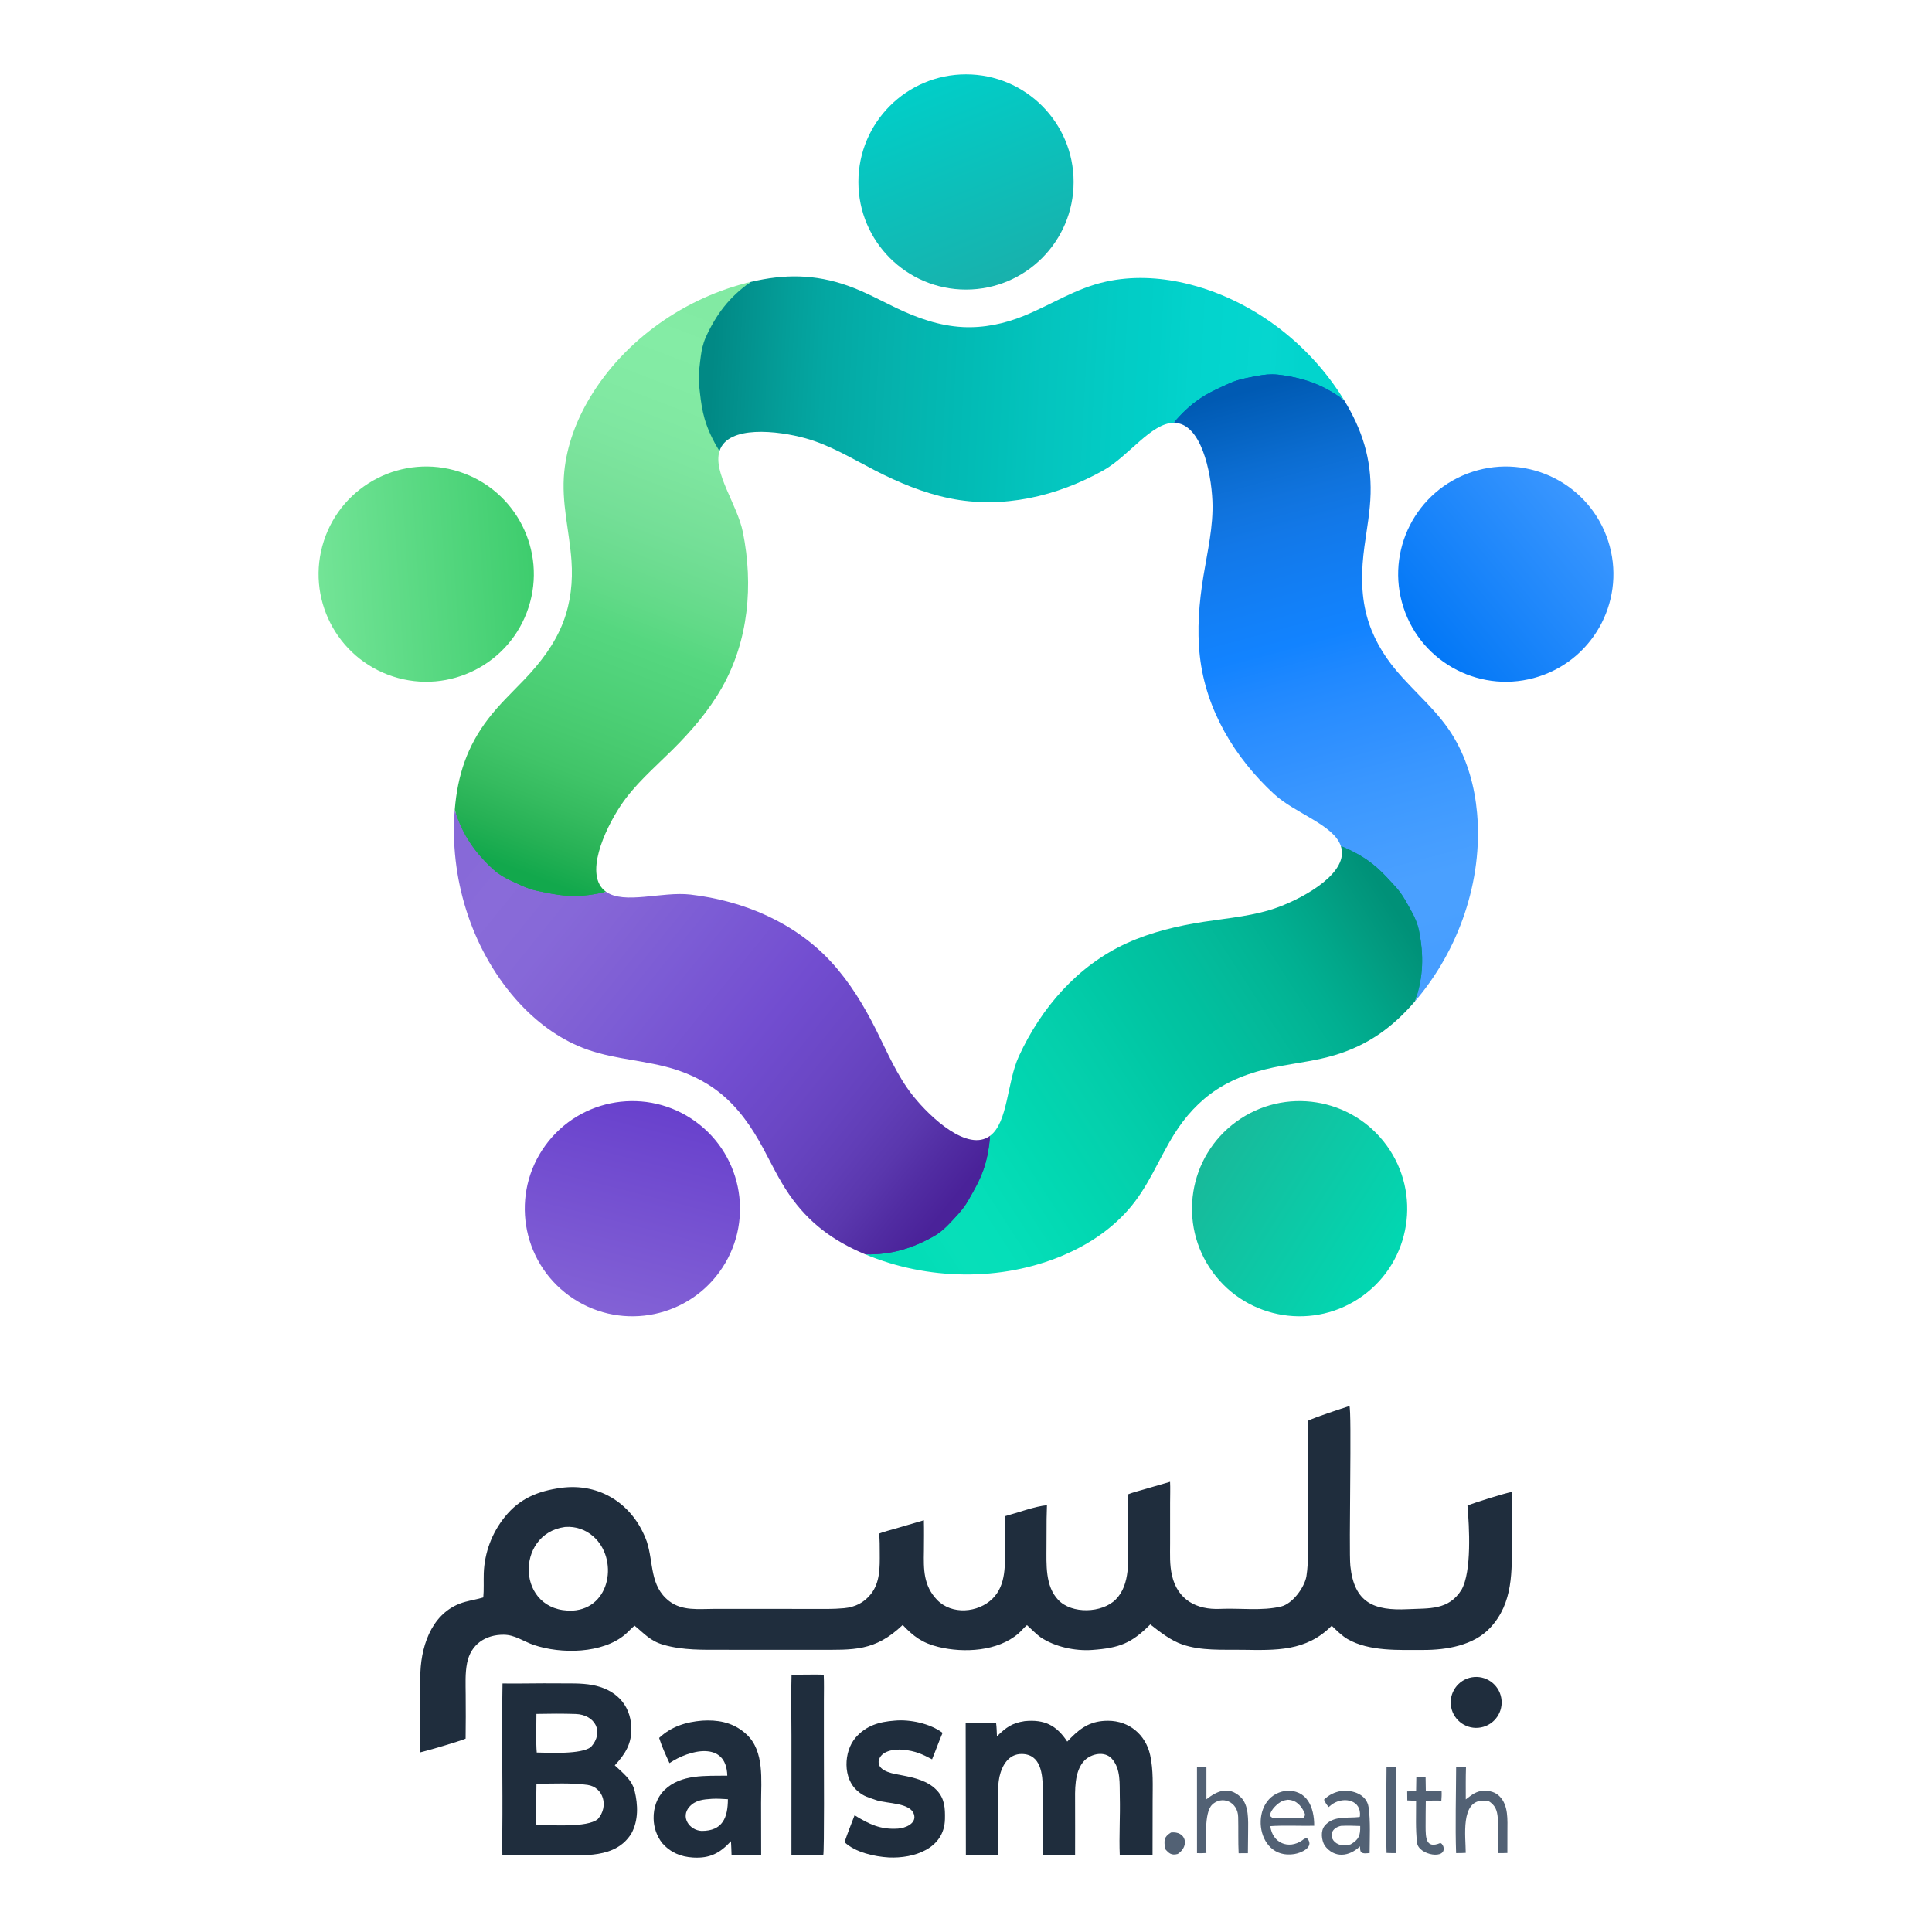
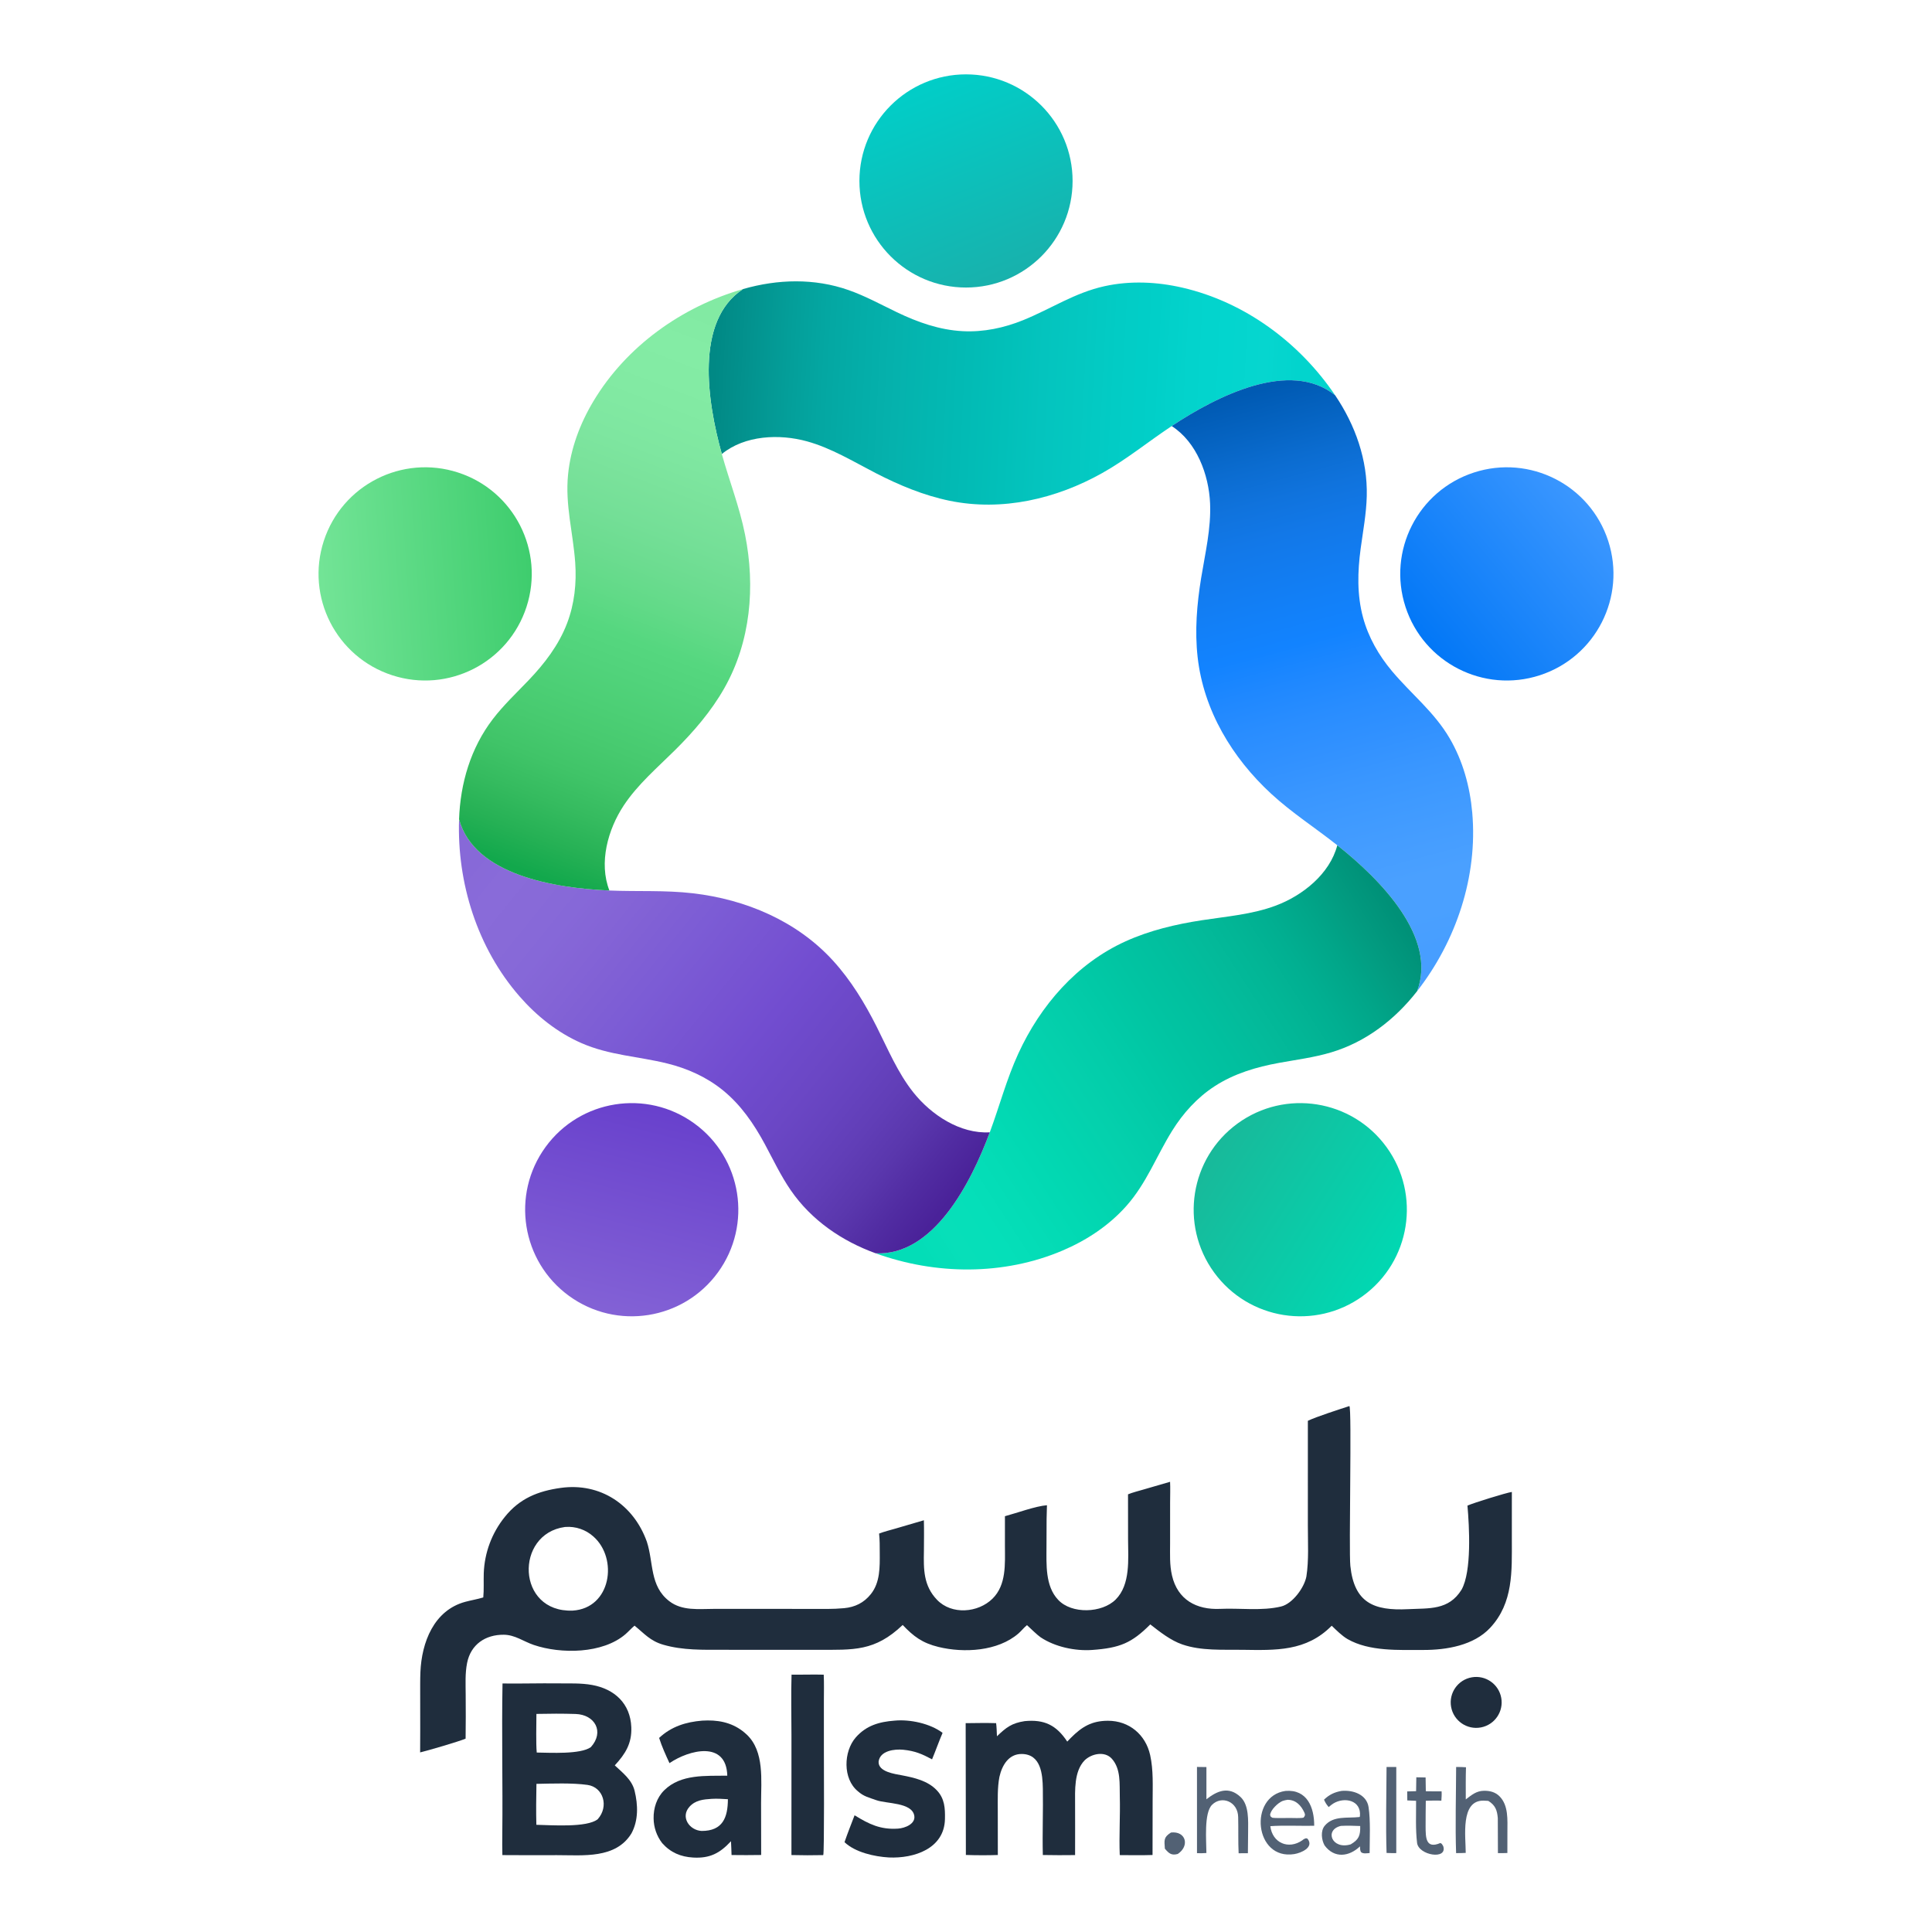
<svg xmlns="http://www.w3.org/2000/svg" width="1024" height="1024" viewBox="0 0 270.933 270.933" version="1.1" role="img" aria-label="Balsm.health · بلسم">
-   <g transform="translate(39.1109,6.5658) scale(0.257292)" aria-label="Balsm">
+   <g transform="translate(40.0231,7.5147) scale(0.254856)" aria-label="Balsm">
    <defs>
-       <path id="v-ribbon" d="M257.162 128.139C254.157 130.243 251.488 132.406 249.088 134.650C246.688 136.894 244.556 139.220 242.626 141.651C240.695 144.082 238.964 146.618 237.367 149.282C235.389 152.581 232.823 157.397 231.623 161.011C230.413 164.694 230.078 167.572 229.607 171.350C229.241 174.338 228.875 177.356 228.828 180.366C228.783 183.256 229.208 186.028 229.522 188.890C230.047 193.583 230.712 198.166 232.027 202.724C232.876 205.667 234.005 208.631 235.372 211.580C236.739 214.528 238.343 217.460 240.141 220.338C244.653 206.066 271.892 209.180 287.050 213.373C300.470 217.096 312.460 224.481 324.756 230.808C337.680 237.458 351.179 243.121 365.484 246.059C394.382 251.996 424.070 245.067 449.488 230.795C463.109 223.139 475.443 205.049 487.682 204.952C489.863 202.352 492.156 199.920 494.538 197.710C496.919 195.499 499.390 193.509 501.926 191.792C505.855 189.133 510.008 187.084 514.309 185.134C516.934 183.951 519.439 182.691 522.201 181.840C525.078 180.955 528.062 180.370 531.017 179.795C534.755 179.076 537.596 178.505 541.473 178.518C545.281 178.542 550.654 179.494 554.403 180.356C557.430 181.052 560.377 181.914 563.285 182.999C566.194 184.084 569.065 185.393 571.940 186.982C574.816 188.571 577.698 190.441 580.628 192.649C561.647 161.481 529.688 137.109 493.532 128.783C479.520 125.567 464.883 124.887 450.776 127.980C434.356 131.571 421.268 140.460 406.004 146.658C395.451 150.950 384.177 153.329 372.750 152.747C359.914 152.087 347.877 147.802 336.387 142.279C327.659 138.072 319.135 133.396 309.972 130.166C292.146 123.879 275.564 123.775 257.162 128.139Z" />
-       <path id="v-seam" d="M254.65 128.97L254.10 129.37L253.53 129.75L252.96 130.13L252.38 130.49L251.80 130.84L251.22 131.18L250.63 131.52L250.05 131.86L249.47 132.19L248.88 132.52L248.31 132.86L247.73 133.20L247 133.65L246.28 134.12L245.57 134.59L244.88 135.09L244.22 135.60L243.58 136.14L242.96 136.70L242.38 137.29L241.83 137.90L241.30 138.52L240.79 139.15L240.28 139.79L239.78 140.42L239.28 141.07L238.80 141.71L238.33 142.36L237.86 143.02L237.40 143.68L236.95 144.34L236.50 145.01L236.07 145.69L235.64 146.37L235.21 147.05L234.79 147.74L234.27 148.62L233.73 149.56L233.18 150.55L232.62 151.57L232.07 152.62L231.52 153.68L230.99 154.76L230.48 155.84L230 156.92L229.55 157.99L229.14 159.04L228.78 160.06L228.47 161.05L228.19 162L227.95 162.93L227.74 163.84L227.55 164.73L227.38 165.62L227.24 166.50L227.10 167.37L226.98 168.25L226.86 169.14L226.75 170.05L226.63 170.98L226.54 171.74L226.45 172.49L226.36 173.25L226.27 174.02L226.19 174.79L226.11 175.57L226.04 176.35L225.98 177.13L225.92 177.92L225.88 178.72L225.85 179.52L225.83 180.33L225.83 181.12L225.84 181.90L225.88 182.68L225.93 183.44L225.99 184.19L226.05 184.93L226.13 185.67L226.21 186.39L226.30 187.11L226.38 187.82L226.46 188.52L226.54 189.23L226.68 190.41L226.82 191.60L226.98 192.79L227.14 193.98L227.33 195.17L227.52 196.37L227.74 197.56L227.97 198.76L228.23 199.95L228.51 201.15L228.81 202.35L229.14 203.54L229.37 204.33L229.62 205.11L229.87 205.89L230.14 206.66L230.42 207.44L230.74 208.20L231.10 208.95L231.49 209.68L231.92 210.41L232.38 211.12L232.86 211.82L233.36 212.51L233.82 213.13L234.30 213.74L234.78 214.35L235.26 214.95L235.75 215.56L236.23 216.16L236.71 216.77L237.18 217.38L237.64 217.99L238.09 218.62L238.52 219.25L238.93 219.90L240.30 219.07L239.92 218.42L239.58 217.75L239.27 217.06L238.99 216.36L238.73 215.66L238.49 214.95L238.27 214.23L238.07 213.51L237.89 212.79L237.71 212.07L237.55 211.36L237.39 210.65L237.21 209.86L237.04 209.09L236.86 208.32L236.68 207.57L236.48 206.83L236.27 206.10L236.05 205.39L235.80 204.68L235.56 203.98L235.33 203.29L235.12 202.59L234.91 201.90L234.61 200.81L234.34 199.73L234.08 198.64L233.85 197.55L233.63 196.45L233.43 195.35L233.25 194.24L233.08 193.12L232.92 191.99L232.77 190.85L232.64 189.71L232.50 188.55L232.42 187.83L232.34 187.12L232.25 186.41L232.17 185.71L232.10 185.02L232.03 184.34L231.96 183.67L231.91 183.01L231.87 182.35L231.84 181.70L231.83 181.06L231.83 180.41L231.84 179.71L231.87 179L231.91 178.29L231.96 177.58L232.02 176.86L232.08 176.13L232.16 175.41L232.23 174.67L232.32 173.94L232.40 173.20L232.49 172.46L232.58 171.72L232.70 170.80L232.81 169.91L232.92 169.06L233.04 168.24L233.16 167.45L233.29 166.67L233.44 165.90L233.60 165.14L233.78 164.37L233.98 163.59L234.21 162.78L234.47 161.96L234.76 161.13L235.11 160.24L235.50 159.31L235.93 158.35L236.40 157.37L236.88 156.37L237.39 155.38L237.91 154.40L238.43 153.45L238.95 152.53L239.45 151.65L239.94 150.82L240.33 150.19L240.72 149.55L241.12 148.93L241.52 148.31L241.93 147.69L242.34 147.08L242.76 146.47L243.19 145.87L243.63 145.28L244.07 144.69L244.52 144.10L244.98 143.52L245.44 142.94L245.91 142.37L246.39 141.80L246.87 141.22L247.33 140.63L247.79 140.02L248.23 139.39L248.67 138.76L249.11 138.10L249.54 137.44L249.99 136.77L250.44 136.10L250.80 135.58L251.17 135.06L251.54 134.54L251.93 134.02L252.33 133.51L252.74 133.01L253.17 132.51L253.62 132.03L254.09 131.56L254.58 131.10L255.08 130.66L255.62 130.24Z" />
-       <circle id="v-head" cx="374.5" cy="73.655" r="58.65" />
+       <path id="v-ribbon" d="M251.822 129.569C225.217 146.988 232.086 191.44 240.141 220.338C252.798 209.967 271.894 209.174 287.05 213.373C300.471 217.091 312.46 224.481 324.756 230.808C337.68 237.458 351.179 243.121 365.484 246.059C394.382 251.995 424.073 245.073 449.488 230.795C463.111 223.142 474.772 213.522 487.682 204.952C512.676 188.361 552.83 168.092 577.618 188.012C557.997 158.993 527.883 136.68 493.532 128.783C479.521 125.562 464.884 124.891 450.776 127.98C434.357 131.575 421.266 140.456 406.004 146.658C395.45 150.947 384.177 153.332 372.75 152.747C359.914 152.09 347.874 147.808 336.387 142.279C327.657 138.077 319.135 133.397 309.972 130.166C291.124 123.52 270.874 124.083 251.822 129.569Z" />
+       <circle id="v-head" cx="374.5" cy="70.08" r="58.65" />
      <linearGradient id="v-ribbon-axis" gradientUnits="userSpaceOnUse" x1="236.232" y1="170.556" x2="557.445" y2="187.401" />
      <linearGradient id="v-gradient-aqua" href="#v-ribbon-axis">
        <stop offset="0" stop-color="#018985" />
        <stop offset="0.062" stop-color="#03938F" />
        <stop offset="0.125" stop-color="#049E99" />
        <stop offset="0.188" stop-color="#04A7A2" />
        <stop offset="0.25" stop-color="#04ADA8" />
        <stop offset="0.312" stop-color="#05B2AD" />
        <stop offset="0.375" stop-color="#03B7B1" />
        <stop offset="0.435" stop-color="#02BBB5" />
        <stop offset="0.5" stop-color="#02C0B9" />
        <stop offset="0.562" stop-color="#04C4BE" />
        <stop offset="0.625" stop-color="#04C8C1" />
        <stop offset="0.688" stop-color="#02CCC5" />
        <stop offset="0.75" stop-color="#01CFC8" />
        <stop offset="0.812" stop-color="#03D3CC" />
        <stop offset="0.875" stop-color="#03D5CE" />
        <stop offset="0.938" stop-color="#06D6CF" />
        <stop offset="1" stop-color="#02D4CD" />
      </linearGradient>
      <linearGradient id="v-gradient-blue" href="#v-ribbon-axis">
        <stop offset="0" stop-color="#005AB3" />
        <stop offset="0.062" stop-color="#0563C1" />
        <stop offset="0.125" stop-color="#0B6CD0" />
        <stop offset="0.188" stop-color="#1073DD" />
        <stop offset="0.25" stop-color="#1278E8" />
        <stop offset="0.312" stop-color="#127CF0" />
        <stop offset="0.375" stop-color="#1280F8" />
        <stop offset="0.435" stop-color="#1283FF" />
        <stop offset="0.5" stop-color="#1F88FF" />
        <stop offset="0.562" stop-color="#298DFF" />
        <stop offset="0.625" stop-color="#3191FF" />
        <stop offset="0.688" stop-color="#3996FF" />
        <stop offset="0.75" stop-color="#3F9AFF" />
        <stop offset="0.812" stop-color="#459DFF" />
        <stop offset="0.875" stop-color="#4AA0FF" />
        <stop offset="0.938" stop-color="#4AA0FF" />
        <stop offset="1" stop-color="#479EFF" />
      </linearGradient>
      <linearGradient id="v-gradient-emerald" href="#v-ribbon-axis">
        <stop offset="0" stop-color="#009178" />
        <stop offset="0.062" stop-color="#029B80" />
        <stop offset="0.125" stop-color="#01A689" />
        <stop offset="0.188" stop-color="#01AF91" />
        <stop offset="0.25" stop-color="#02B696" />
        <stop offset="0.312" stop-color="#03BB9B" />
        <stop offset="0.375" stop-color="#01C09F" />
        <stop offset="0.435" stop-color="#01C4A2" />
        <stop offset="0.5" stop-color="#01C9A6" />
        <stop offset="0.562" stop-color="#03CDAA" />
        <stop offset="0.625" stop-color="#04D1AD" />
        <stop offset="0.688" stop-color="#02D5B0" />
        <stop offset="0.75" stop-color="#02D9B3" />
        <stop offset="0.812" stop-color="#04DCB6" />
        <stop offset="0.875" stop-color="#05DFB9" />
        <stop offset="0.938" stop-color="#07DFB9" />
        <stop offset="1" stop-color="#03DDB7" />
      </linearGradient>
      <linearGradient id="v-gradient-violet" href="#v-ribbon-axis">
        <stop offset="0" stop-color="#4A2299" />
        <stop offset="0.062" stop-color="#512CA2" />
        <stop offset="0.125" stop-color="#5A37AD" />
        <stop offset="0.188" stop-color="#613EB7" />
        <stop offset="0.25" stop-color="#6643BF" />
        <stop offset="0.312" stop-color="#6B47C5" />
        <stop offset="0.375" stop-color="#6E4ACB" />
        <stop offset="0.435" stop-color="#724DD0" />
        <stop offset="0.5" stop-color="#7652D2" />
        <stop offset="0.562" stop-color="#7957D3" />
        <stop offset="0.625" stop-color="#7C5CD5" />
        <stop offset="0.688" stop-color="#8060D5" />
        <stop offset="0.75" stop-color="#8464D6" />
        <stop offset="0.812" stop-color="#8668D8" />
        <stop offset="0.875" stop-color="#886AD8" />
        <stop offset="0.938" stop-color="#896BD9" />
        <stop offset="1" stop-color="#8769D8" />
      </linearGradient>
      <linearGradient id="v-gradient-mint" href="#v-ribbon-axis">
        <stop offset="0" stop-color="#12A84C" />
        <stop offset="0.062" stop-color="#26B155" />
        <stop offset="0.125" stop-color="#35BB5F" />
        <stop offset="0.188" stop-color="#40C468" />
        <stop offset="0.25" stop-color="#47CA6F" />
        <stop offset="0.312" stop-color="#4CCF75" />
        <stop offset="0.375" stop-color="#51D37B" />
        <stop offset="0.435" stop-color="#55D77F" />
        <stop offset="0.5" stop-color="#62DA88" />
        <stop offset="0.562" stop-color="#6CDC90" />
        <stop offset="0.625" stop-color="#74DF97" />
        <stop offset="0.688" stop-color="#7AE29B" />
        <stop offset="0.75" stop-color="#7EE6A0" />
        <stop offset="0.812" stop-color="#81E9A2" />
        <stop offset="0.875" stop-color="#83EBA4" />
        <stop offset="0.938" stop-color="#84ECA5" />
        <stop offset="1" stop-color="#82EAA3" />
      </linearGradient>
-       <linearGradient id="v-head-axis" gradientUnits="userSpaceOnUse" x1="351.006" y1="15.035" x2="397.934" y2="132.355" />
+       <linearGradient id="v-head-axis" gradientUnits="userSpaceOnUse" x1="351.036" y1="11.420" x2="397.964" y2="128.740" />
      <linearGradient id="v-head-aqua" href="#v-head-axis">
        <stop offset="0" stop-color="#00CFC9" />
        <stop offset="1" stop-color="#19B0AB" />
      </linearGradient>
      <linearGradient id="v-head-blue" href="#v-head-axis">
        <stop offset="0" stop-color="#3D98FF" />
        <stop offset="1" stop-color="#0076F6" />
      </linearGradient>
      <linearGradient id="v-head-emerald" href="#v-head-axis">
        <stop offset="0" stop-color="#00D9B3" />
        <stop offset="1" stop-color="#19B899" />
      </linearGradient>
      <linearGradient id="v-head-violet" href="#v-head-axis">
        <stop offset="0" stop-color="#8463D6" />
        <stop offset="1" stop-color="#673FCC" />
      </linearGradient>
      <linearGradient id="v-head-mint" href="#v-head-axis">
        <stop offset="0" stop-color="#75E598" />
        <stop offset="1" stop-color="#3CCC6C" />
      </linearGradient>
    </defs>
    <g id="v-ring">
-       <use href="#v-seam" fill="url(#v-gradient-aqua)" />
-       <use href="#v-seam" transform="rotate(72 374.5 383)" fill="url(#v-gradient-blue)" />
-       <use href="#v-seam" transform="rotate(144 374.5 383)" fill="url(#v-gradient-emerald)" />
-       <use href="#v-seam" transform="rotate(216 374.5 383)" fill="url(#v-gradient-violet)" />
-       <use href="#v-seam" transform="rotate(288 374.5 383)" fill="url(#v-gradient-mint)" />
-       <use href="#v-seam" fill="url(#v-gradient-aqua)" />
-       <use href="#v-seam" transform="rotate(72 374.5 383)" fill="url(#v-gradient-blue)" />
-       <use href="#v-seam" transform="rotate(144 374.5 383)" fill="url(#v-gradient-emerald)" />
-       <use href="#v-seam" transform="rotate(216 374.5 383)" fill="url(#v-gradient-violet)" />
-       <use href="#v-seam" transform="rotate(288 374.5 383)" fill="url(#v-gradient-mint)" />
-       <use href="#v-seam" fill="url(#v-gradient-aqua)" />
-       <use href="#v-seam" transform="rotate(72 374.5 383)" fill="url(#v-gradient-blue)" />
-       <use href="#v-seam" transform="rotate(144 374.5 383)" fill="url(#v-gradient-emerald)" />
-       <use href="#v-seam" transform="rotate(216 374.5 383)" fill="url(#v-gradient-violet)" />
-       <use href="#v-seam" transform="rotate(288 374.5 383)" fill="url(#v-gradient-mint)" />
      <use href="#v-ribbon" fill="url(#v-gradient-aqua)" />
      <use href="#v-ribbon" transform="rotate(72 374.5 383)" fill="url(#v-gradient-blue)" />
      <use href="#v-ribbon" transform="rotate(144 374.5 383)" fill="url(#v-gradient-emerald)" />
      <use href="#v-ribbon" transform="rotate(216 374.5 383)" fill="url(#v-gradient-violet)" />
      <use href="#v-ribbon" transform="rotate(288 374.5 383)" fill="url(#v-gradient-mint)" />
    </g>
    <g id="v-heads">
      <use href="#v-head" fill="url(#v-head-aqua)" />
      <use href="#v-head" transform="rotate(72 374.5 383)" fill="url(#v-head-blue)" />
      <use href="#v-head" transform="rotate(144 374.5 383)" fill="url(#v-head-emerald)" />
      <use href="#v-head" transform="rotate(216 374.5 383)" fill="url(#v-head-violet)" />
      <use href="#v-head" transform="rotate(288 374.5 383)" fill="url(#v-head-mint)" />
    </g>
  </g>
  <g transform="translate(53.4783,191.7379) scale(1.360128)">
    <g transform="translate(-75.1,-194.95)">
      <g style="display:inline" id="g2" transform="matrix(0.05638158,0,0,0.05638158,77.26084,194.9944)">
        <g id="g5" transform="matrix(1.015193,0,0,1.015193,-25.93985,-11.06128)">
          <path fill="#526174" fill-rule="evenodd" d="m 1616.38,773.268 c 39.21,-3.219 52,30.059 51.78,62.775 -23.41,0.462 -56.87,-1.032 -79.04,0.701 3.65,30.188 32.66,42.75 57.64,25.461 2.15,-2.021 7.43,-5.542 9.95,-2.136 11.05,15.177 -12.36,25.036 -24.49,26.973 -71.99,11.505 -82.74,-104.259 -15.84,-113.774 z m 3.84,15.965 c 15.09,0.13 24.41,10.207 30.35,23.246 1.74,3.827 1.03,5.981 -1.67,8.887 -4.47,1.285 -19.22,0.678 -24.65,0.613 -6.62,-0.029 -26.59,0.664 -31.94,-0.539 -3.12,-2.446 -2.36,-1.201 -3.56,-4.906 0.72,-9.12 14.34,-21.971 22.46,-25.209 2.39,-0.952 6.41,-1.664 9.01,-2.092 z" id="path7-6" />
          <path fill="#526174" fill-rule="evenodd" d="m 1717.33,773.25 c 21.52,-2.025 45.35,6.825 48.75,29.107 3.73,24.414 1.96,57.953 1.91,82.804 -5.1,0.38 -11.5,1.675 -15.26,-1.49 -2.16,-2.917 -1.93,-6.866 -2.11,-10.558 -19.54,18.711 -46.14,22.065 -63.71,-1.603 -5.59,-9.767 -7.55,-26.097 0.06,-35.352 15.61,-18.992 41.56,-13.263 62.9,-15.911 0.28,-0.426 0.6,-0.847 0.65,-1.361 2.92,-28.927 -27.93,-35.515 -48.32,-22.728 -2.98,1.872 -5.37,3.981 -7.94,6.193 -4.5,-5.288 -5.55,-7.24 -8.43,-13.327 9.23,-9.025 18.98,-13.593 31.5,-15.774 z m -1.02,62.993 c 10.41,-0.606 24.33,-0.274 34.69,0.21 0.46,16.874 -2.29,24.364 -17.07,33.051 -33.86,10.273 -48.17,-26.153 -17.62,-33.261 z" id="path8-2" />
          <path fill="#526174" d="m 1923.83,730.136 c 5.91,-0.189 11.83,0.207 17.74,0.5 -0.62,18.931 -0.35,38.893 -0.37,57.905 10.43,-7.925 19.01,-15.447 33.01,-15.559 10.54,-0.084 20.22,2.347 27.87,10.072 16.26,16.398 14.1,42.46 14.1,63.772 l -0.06,38.257 c -5.53,0.306 -11.46,0.212 -17.02,0.231 -0.18,-21.003 -0.25,-42.008 -0.22,-63.012 -1.18,-14.377 -4.49,-23.322 -17.13,-31.112 -2.9,-0.247 -5.8,-0.39 -8.71,-0.429 -42.01,-0.556 -31.87,65.504 -31.93,94.106 -5.77,0.458 -11.54,0.384 -17.33,0.399 -1.72,-47.696 -0.11,-106.658 0.05,-155.13" id="path10-0" />
          <path fill="#526174" d="m 1457,730.046 17.01,0.232 v 58.04 c 18.99,-14.925 39.81,-24.34 61.36,-4.233 15.69,14.647 13.79,42.78 13.74,62.923 q -0.045,19.218 -0.39,38.433 c -5.48,0.134 -11.19,0.086 -16.69,0.119 -1.05,-20.368 -0.28,-43.928 -0.82,-64.883 -0.33,-28.358 -29.76,-39.773 -47.12,-22.348 -14.73,14.779 -10.16,64.579 -10.11,86.776 -6.26,0.536 -10.67,0.436 -16.94,0.277 z" id="path11-3" />
          <path fill="#526174" d="m 1852.11,748.691 16.72,0.322 0.39,24.842 c 9.03,0.301 19.31,0.128 28.43,0.159 0.34,5.827 -0.08,11.017 -0.44,16.826 -9.42,-0.502 -18.61,-0.117 -28.03,0.154 -0.14,15.351 -0.43,30.807 -0.35,46.156 0.1,19.728 -0.01,41.324 26.59,29.92 3.2,1.45 2.86,2.175 5.14,5.654 8.2,25.348 -44.4,16.672 -47.11,-5.947 -2.97,-24.903 -1.6,-50.576 -1.75,-75.706 l -15.83,-0.698 -0.2,-16.198 16.03,-0.458 z" id="path14-1" />
          <path fill="#526174" d="m 1798.48,730.129 17.54,0.013 -0.02,155.107 c -5.33,0.25 -12.03,-0.109 -17.49,-0.271 -1.59,-48.596 -0.23,-105.737 -0.03,-154.849" id="path15-7" />
          <path fill="#1F2D3D" d="m 1951.97,568.627 c 24.84,-4.372 48.55,12.117 53.09,36.92 4.54,24.804 -11.78,48.625 -36.56,53.338 -25.01,4.76 -49.11,-11.76 -53.7,-36.806 -4.59,-25.046 12.1,-49.037 37.17,-53.452" id="path9-7" style="display:inline" transform="translate(-7.3901206e-6)" />
          <path fill="#526174" d="m 1410.2,848.169 c 26.93,-2.965 34.06,24.11 12.2,38.646 -11.52,3.179 -16.1,-1.169 -23.23,-9.552 -1.05,-15.188 -2.6,-20.478 11.03,-29.094" id="path16-2" />
        </g>
        <g id="g3" style="display:inline" transform="translate(-7.3901206e-6)">
          <path fill="#1F2D3D" fill-rule="evenodd" d="m 183.253,577.457 c 33.649,0.483 67.757,-0.605 101.47,-0.163 21.019,0.26 41.635,-0.855 62.39,2.902 41.152,7.45 69.928,34.045 71.644,77.202 1.181,29.707 -10.762,48.737 -30.219,69.839 14.317,13.439 31.313,26.262 36.24,46.395 6.361,25.994 7.111,54.147 -5.71,77.909 -28.754,47.018 -88.568,39.797 -136.396,39.863 -33.227,0.152 -66.454,0.116 -99.68,-0.109 -0.348,-12.892 -0.269,-26.516 -0.131,-39.434 0.974,-91.317 -1.281,-183.137 0.392,-274.404 z m 62.043,183.572 c 28.483,-0.513 65.167,-2.024 93.314,1.915 29.037,4.064 39.629,39.374 18.784,62.658 -19.423,15.915 -85.578,10.795 -112.259,10.291 -0.637,-23.622 -0.306,-51.171 0.161,-74.864 z m -0.051,-127.907 c 23.88,-0.52 47.716,-0.654 71.584,0.111 35.416,1.135 53.182,32.619 27.936,60.667 -18.941,13.549 -74.662,10.121 -98.921,9.86 -1.603,-16.307 -0.643,-52.797 -0.599,-70.638 z" id="path2-9" />
          <path fill="#1F2D3D" fill-rule="evenodd" d="m 548.55,645.395 c 3.314,-0.178 6.632,-0.285 9.951,-0.323 27.249,-0.15 51.314,6.933 71.439,25.922 32.485,30.652 26.099,83.527 26.133,124.894 l 0.163,95.215 c -18.051,0.304 -36.106,0.324 -54.158,0.061 -0.149,-8.308 -0.66,-16.937 -1.035,-25.264 -20.204,21.87 -38.517,31.644 -69.141,29.887 -22.835,-1.309 -41.34,-9.154 -56.653,-26.346 a 75.34,75.34 0 0 1 -15.7,-45.134 c -0.376,-19.001 5.783,-38.072 19.381,-51.519 30.419,-30.08 76.245,-26.045 115.354,-26.751 -1.726,-64.643 -69.816,-47.316 -105.715,-22.904 -7.055,-15.361 -13.803,-29.968 -18.936,-46.093 22.226,-20.838 49.072,-29.252 78.917,-31.645 z m 17.242,143.031 c 9.995,-0.614 19.624,0.123 29.603,0.683 -0.092,33.158 -9.287,58.203 -48.172,58.019 -22.262,-1.23 -39.006,-25.494 -22.08,-44.26 10.941,-12.132 25.354,-13.464 40.649,-14.442 z" id="path3-8" />
          <path fill="#1F2D3D" d="m 900.387,645.4 c 27.811,-2.693 65.106,5.259 87.6,22.384 -6.797,15.857 -12.576,32.38 -19.245,48.403 -18.164,-9.714 -31.046,-15.365 -52.68,-17.53 -15.565,-1.558 -42.496,1.435 -45.086,21.738 -0.902,18.759 29.906,22.545 42.379,24.949 23.077,4.449 47.336,9.891 63.922,27.276 14.662,15.367 15.465,33.085 15.036,52.878 -1.173,54.102 -56.528,72.223 -102.561,70.13 -26.208,-1.514 -61.48,-9.255 -81.095,-27.976 5.629,-16.39 12.196,-32.955 18.408,-49.171 26.503,16.292 47.347,26.558 79.394,24.396 12.911,-0.871 32.462,-8.611 29.768,-23.712 -4.375,-24.525 -50.922,-21.543 -69.596,-28.36 -13.235,-4.832 -22.949,-6.62 -33.691,-16.39 -27.623,-22.598 -26.233,-72.558 -3.699,-98.299 19.053,-21.764 42.888,-28.634 71.146,-30.716" id="path4-6" />
          <path fill="#1F2D3D" d="m 711.806,561.285 c 19.576,0.305 39.427,-0.495 58.837,0.056 0.767,14.489 0.277,33.145 0.279,47.857 l 0.015,86.011 c 0.007,17.52 0.959,192.719 -1.169,196.103 -19.384,0.429 -38.777,0.394 -58.16,-0.103 l 0.025,-218.192 c -0.005,-35.888 -0.986,-76.302 0.173,-111.732" id="path5-5" />
          <path fill="#1F2D3D" d="m 1138.04,646.319 c 36.1,-3.483 58.09,7.376 77.92,37.411 2.12,-2.261 4.27,-4.493 6.46,-6.695 20.39,-20.54 38.45,-31.358 68,-31.388 38.69,-0.04 68.87,25.325 77.16,62.793 6.13,27.684 4.5,56.44 4.52,84.608 l -0.16,98.063 c -19.26,0.665 -40.64,0.325 -59.95,0.196 -1.44,-35.081 1.04,-71.613 0.08,-106.833 -0.64,-23.33 2.28,-50.388 -14.48,-69.311 -12.96,-14.619 -37.29,-9.471 -49.91,2.919 -19.5,20.101 -17.4,55.135 -17.38,81.034 l 0.07,42.989 -0.07,49.167 c -19.66,0.285 -39.33,0.238 -58.99,-0.142 -0.99,-40.194 0.74,-80.895 0.03,-121.205 -0.46,-26.424 -3.39,-63.159 -38.52,-63.536 -24.13,-0.26 -36.22,21.024 -40.87,41.802 -3.9,19.736 -3.02,42.798 -3.02,63.204 l 0.09,79.736 c -17.98,0.625 -40.56,0.557 -58.43,-0.097 l -0.39,-240.999 c 18.32,-0.166 37.43,-0.612 55.68,-0.014 1.01,7.178 1.18,16.583 1.52,23.987 16.98,-16.196 26.78,-23.962 50.64,-27.689" id="path6-7" />
        </g>
        <g id="g4" transform="matrix(17.73629,0,0,17.73629,-1370.321,-3458.477)">
          <path fill="#1F2D3D" fill-rule="evenodd" d="m 1731.9,70.168 c 4.76,4.116 -1.21,263.923 1.76,292.273 7.08,67.575 43.02,82.238 105.27,79.134 38.81,-1.935 74.52,2.396 98.08,-35.613 18.82,-33.41 14.2,-115.31 10.8,-153.759 10.5,-4.807 70.51,-23.43 81.19,-24.995 l -0.01,87.368 c -0.01,57.097 3.01,115.355 -39.67,161.127 -30.03,32.204 -79.72,40.561 -122.28,40.472 -44.48,-0.094 -98.56,3.04 -138.47,-19.893 -10.04,-5.77 -20.64,-16.346 -28.99,-24.434 -46.78,47.389 -102.35,44.896 -163.72,44.041 -36.09,-0.503 -74.74,2.113 -109.36,-9.748 -21.36,-7.323 -41.08,-22.955 -58.67,-36.702 -34.09,34.159 -55.63,43.057 -106.22,46.717 -31.22,2.258 -68.07,-5.593 -94.31,-23.103 -5.75,-3.838 -18.89,-16.657 -24.96,-22.263 -5.43,4.292 -10.35,10.675 -15.64,15.251 -37.77,32.679 -99.61,35.995 -146.223,24.628 -29.612,-7.222 -45.568,-19.267 -65.43,-40.188 -51.128,48.647 -89.679,45.391 -155.481,45.423 l -80.853,-0.013 -91.556,-0.016 c -37.151,-0.055 -73.948,1.158 -109.907,-9.271 -24.002,-6.961 -34.353,-20.102 -52.578,-34.913 -5.795,4.902 -11.567,11.314 -16.545,15.616 -41.614,35.965 -118,36.608 -167.831,19.674 -18.85,-6.446 -34.258,-18.527 -54.924,-18.654 -33.529,-0.205 -60.13,17.816 -66.875,51.515 -3.879,19.382 -2.652,38.572 -2.598,58.23 0.248,26.756 0.201,53.514 -0.141,80.27 -12.232,5.258 -69.177,21.885 -83.16,25.177 l 0.17,-40.769 -0.067,-64.118 c 0.038,-13.879 -0.172,-28.079 0.398,-41.881 2.24,-54.257 24.482,-113.112 82.061,-128.618 10.961,-2.952 21.978,-4.699 32.915,-8.014 1.348,-12.974 0.416,-30.923 0.88,-44.299 1.356,-37.586 14.867,-73.719 38.506,-102.973 26.808,-33.534 60.326,-47.241 102.425,-53.062 72.122,-9.971 133.169,30.686 157.306,98.444 12.558,38.46 4.932,80.969 41.027,108.732 23.583,18.139 53.607,14.093 82.342,14.072 l 80.892,-0.013 94.58,0.073 c 20.598,0.024 41.21,0.609 61.719,-1.322 20.068,-1.89 36.362,-9.804 49.099,-25.776 17.048,-21.378 16.393,-49.578 16.224,-75.46 -0.076,-11.657 0.151,-23.536 -1.198,-35.208 8.298,-3.333 21.183,-6.561 30.11,-9.154 l 51.818,-15.177 c 0.459,17.916 0.157,37.864 0.056,55.997 -0.653,33.79 -0.941,63.505 24.019,89.514 26.721,27.849 74.991,23.929 101.441,-2.159 25.55,-25.184 22.76,-63.487 22.68,-96.603 l 0.01,-54.17 c 21.14,-5.649 56.81,-18.689 76.84,-20.06 l -0.65,25.192 c -0.16,16.876 -0.22,33.754 -0.2,50.631 -0.01,32.133 -2.59,71.936 21.36,97.16 24.73,26.515 80.33,24.319 105.17,-0.55 27.37,-27.392 22.8,-74.05 22.65,-109.794 l -0.09,-82.603 c 7.49,-3.118 20.39,-6.485 28.46,-8.82 l 48.46,-14.076 c 0.58,10.458 0.06,26.92 0.05,37.818 l -0.03,74.777 c 0.01,20.21 -1.1,38.988 3.5,58.827 10.27,44.256 44.68,62.982 88.23,60.948 35.77,-1.672 75.97,4.151 111.18,-4.303 20.91,-5.021 42.27,-34.118 46.31,-54.712 4.71,-29.781 2.63,-63.468 2.71,-93.939 l 0.01,-190.917 0.4,-0.203 c 14.53,-7.103 58.46,-21.23 75.53,-26.784 z M 297.151,291.321 c 0.394,-0.032 0.788,-0.061 1.182,-0.089 18.681,-1.371 37.115,4.92 51.06,17.424 45.718,40.21 32.476,131.227 -37.897,135.555 -103.102,3.734 -105.975,-140.299 -14.345,-152.89 z" id="path1-03" style="display:inline" transform="matrix(0.05638158,0,0,0.05638158,77.26084,194.9944)" />
        </g>
      </g>
    </g>
  </g>
</svg>
